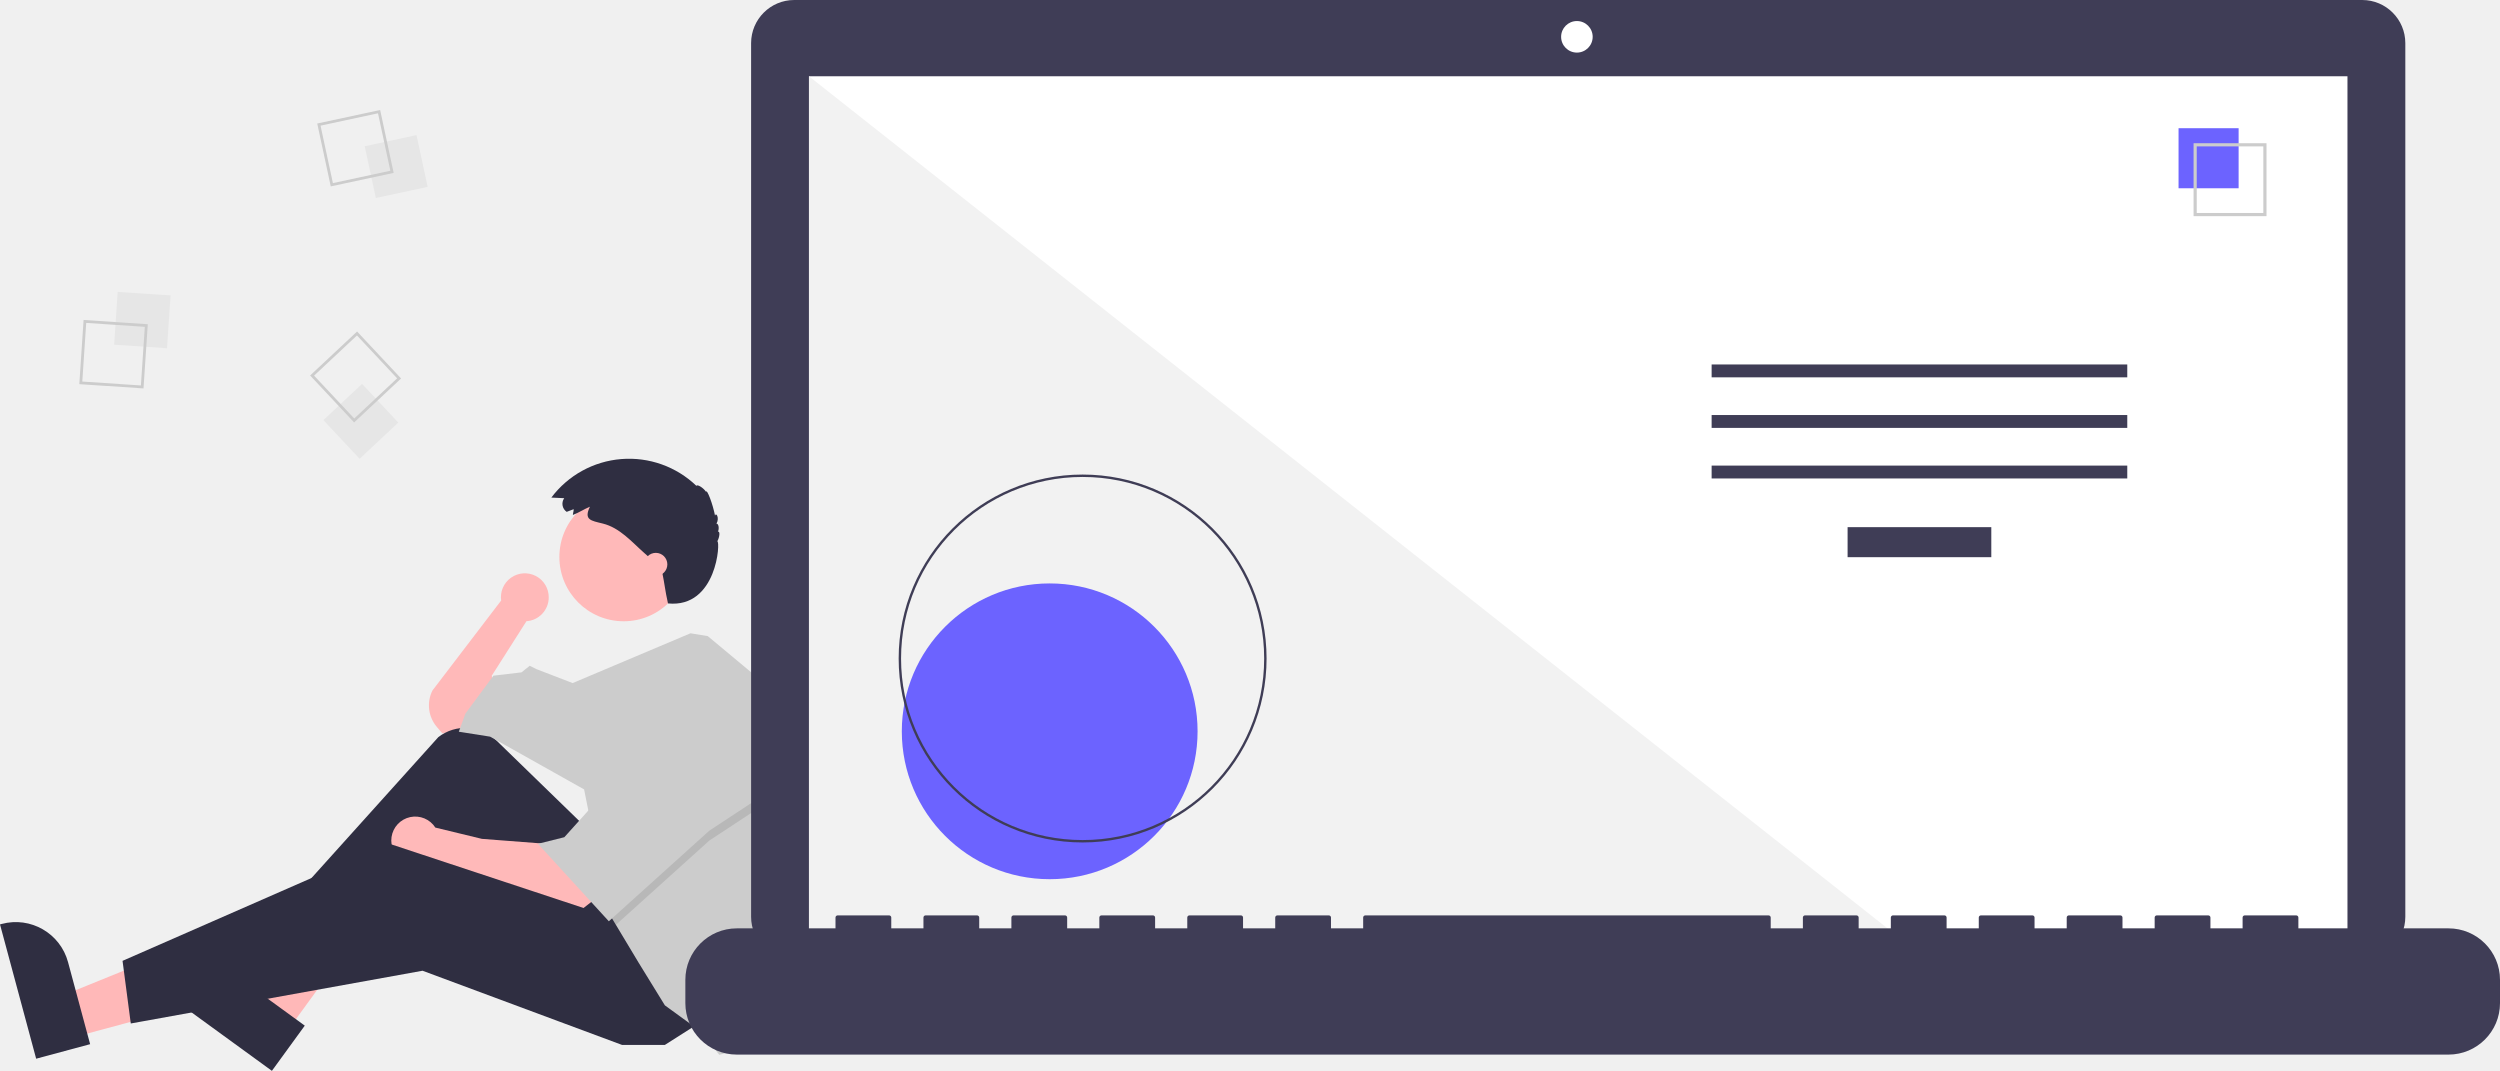
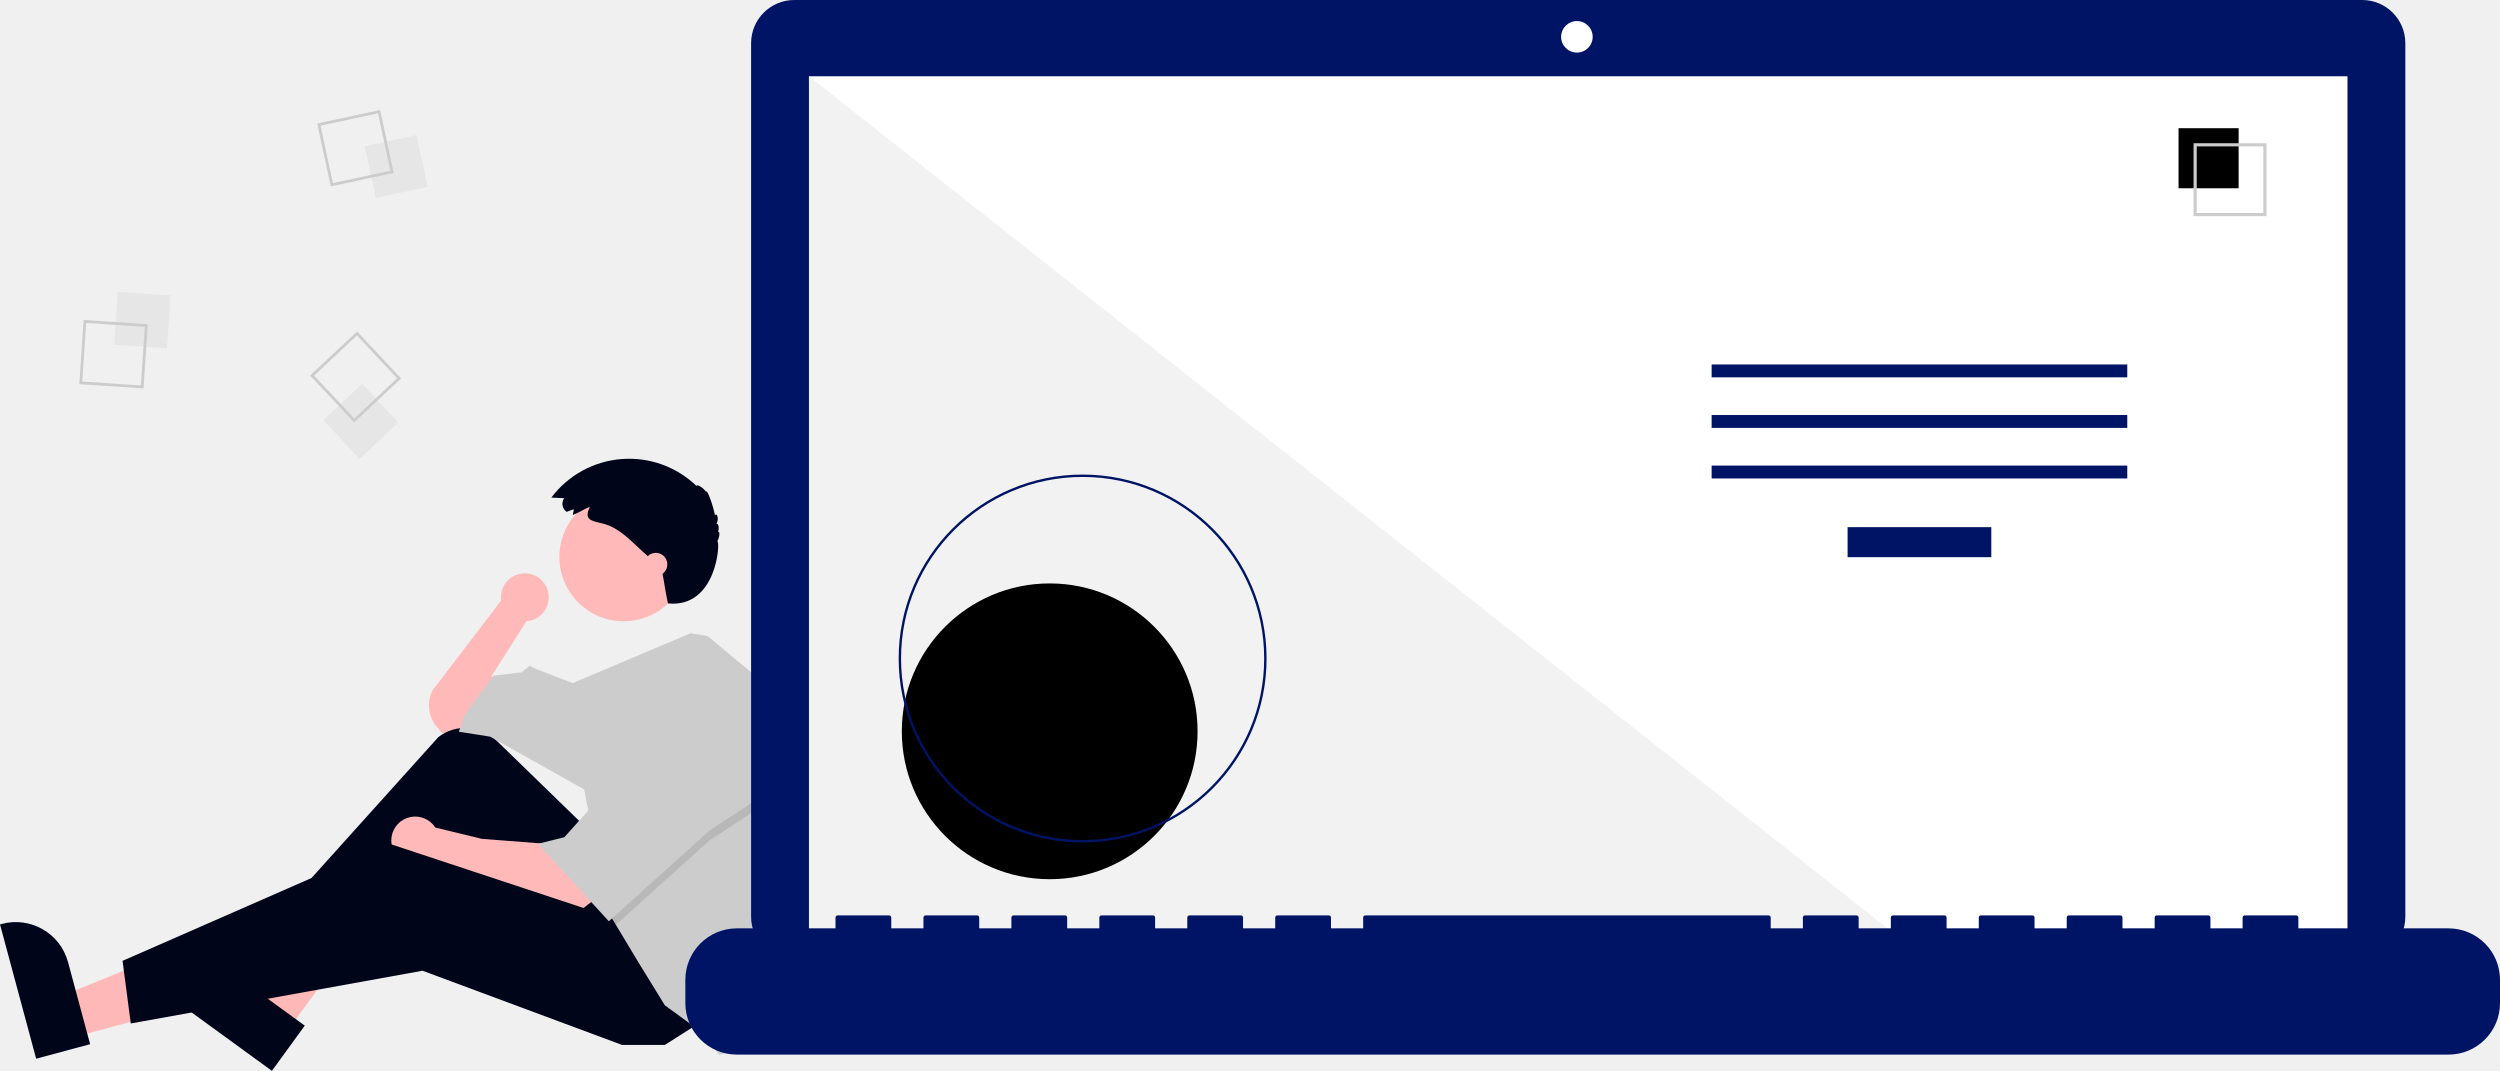
<svg xmlns="http://www.w3.org/2000/svg" data-name="Layer 1" width="{width}" height="{height}" viewBox="0 0 1019.484 436.681">
  <path d="M314.028,475.274a9.751,9.751,0,1,0-19.407,1.282l-28.014,36.686a13.583,13.583,0,0,0,1.836,14.914l2.198,2.564,10.083-2.017,11.428-10.083L290.806,507.192l14.117-22.183-.018-.016A9.743,9.743,0,0,0,314.028,475.274Z" transform="translate(-90.2579 -231.6594)" fill="#ffb9b9" />
  <polygon points="30.041 422.968 25.468 405.984 88.8 380.265 95.549 405.331 30.041 422.968" fill="#ffb8b8" />
-   <path d="M105.002,663.391,90.258,608.629l.693-.187a22.075,22.075,0,0,1,27.054,15.575l0.0.001L127.01,657.466Z" transform="translate(-90.2579 -231.6594)" fill="#2f2e41" />
+   <path d="M105.002,663.391,90.258,608.629l.693-.187a22.075,22.075,0,0,1,27.054,15.575l0.0.001L127.01,657.466Z" transform="translate(-90.2579 -231.6594)" fill="#00051a" />
  <polygon points="117.278 420.254 103.054 409.91 136.185 350.121 157.179 365.388 117.278 420.254" fill="#ffb8b8" />
-   <path d="M201.137,668.341,155.271,634.985l.422-.58a22.075,22.075,0,0,1,30.835-4.87l.001.001L214.542,649.908Z" transform="translate(-90.2579 -231.6594)" fill="#2f2e41" />
-   <path d="M328.45,568.364l-35.795-34.773a18.076,18.076,0,0,0-23.668-1.322L201.401,607.352l6.05,9.411L271.984,573.069l43.694,57.139,41.678-20.838Z" transform="translate(-90.2579 -231.6594)" fill="#2f2e41" />
+   <path d="M201.137,668.341,155.271,634.985l.422-.58a22.075,22.075,0,0,1,30.835-4.87l.001.001L214.542,649.908Z" transform="translate(-90.2579 -231.6594)" fill="#00051a" />
+   <path d="M328.45,568.364l-35.795-34.773a18.076,18.076,0,0,0-23.668-1.322L201.401,607.352l6.05,9.411L271.984,573.069l43.694,57.139,41.678-20.838Z" transform="translate(-90.2579 -231.6594)" fill="#00051a" />
  <path d="M312.989,575.758l-26.217-2.017-18.986-4.603a9.753,9.753,0,1,0-1.85,12.656l-.003.014,11.428,4.706,49.072,16.806,6.05-4.706Z" transform="translate(-90.2579 -231.6594)" fill="#ffb9b9" />
-   <polygon points="285.92 416.699 271.131 426.11 253.653 426.11 172.315 395.86 53.332 417.371 49.971 391.826 158.871 344.099 254.326 375.693 285.92 416.699" fill="#2f2e41" />
+   <polygon points="285.92 416.699 271.131 426.11 253.653 426.11 172.315 395.86 53.332 417.371 49.971 391.826 158.871 344.099 254.326 375.693 285.92 416.699" fill="#00051a" />
  <circle cx="254.326" cy="227.132" r="26.217" fill="#ffb9b9" />
  <path d="M412.417,563.463a150.631,150.631,0,0,1-7.388,46.592l-1.963,6.037-9.411,43.022-10.083,2.689-7.394-9.411-14.789-10.755L350.634,624.158,341.411,608.791l-2.877-4.8-10.083-50.416-38.317-21.511-12.772-2.017,2.689-7.394,11.428-15.461L302.906,505.847l3.361-2.689,2.689,1.344,14.823,5.71,48.057-20.304,7.031,1.15L403.067,511.225A150.499,150.499,0,0,1,412.417,563.463Z" transform="translate(-90.2579 -231.6594)" fill="#ccc" />
  <polygon points="314.825 325.949 289.281 342.754 251.153 377.131 248.276 372.332 240.209 331.999 242.226 331.999 263.065 293.683 314.825 325.949" opacity="0.1" style="isolation:isolate" />
  <polygon points="263.065 289.649 242.226 327.965 230.126 341.41 219.371 344.099 248.276 375.693 289.281 338.721 314.825 321.915 263.065 289.649" fill="#ccc" />
-   <path d="M324.193,439.299l-2.841,1.093a3.965,3.965,0,0,1-1.06-5.507q.023-.034.047-.067l-5.249-.246a39.637,39.637,0,0,1,59.173-4.77c.239-.823,2.844.778,3.908,2.402.357-1.339,2.8,5.135,3.664,9.712.4-1.524,1.938.936.591,3.297.854-.125,1.239,2.059.578,3.276.934-.439.777,2.169-.236,3.911,1.333-.118-.114,27.331-20.114,25.331-1.392-6.397-1-6-2.64-14.226-.763-.81-1.599-1.548-2.433-2.284l-4.513-3.983c-5.247-4.632-10.021-10.348-17.011-12.08-4.804-1.19-7.841-1.458-5.223-6.872-2.365.987-4.574,2.455-6.961,3.372C323.905,440.902,324.239,440.055,324.193,439.299Z" transform="translate(-90.2579 -231.6594)" fill="#2f2e41" />
+   <path d="M324.193,439.299l-2.841,1.093a3.965,3.965,0,0,1-1.06-5.507q.023-.034.047-.067l-5.249-.246a39.637,39.637,0,0,1,59.173-4.77c.239-.823,2.844.778,3.908,2.402.357-1.339,2.8,5.135,3.664,9.712.4-1.524,1.938.936.591,3.297.854-.125,1.239,2.059.578,3.276.934-.439.777,2.169-.236,3.911,1.333-.118-.114,27.331-20.114,25.331-1.392-6.397-1-6-2.64-14.226-.763-.81-1.599-1.548-2.433-2.284l-4.513-3.983c-5.247-4.632-10.021-10.348-17.011-12.08-4.804-1.19-7.841-1.458-5.223-6.872-2.365.987-4.574,2.455-6.961,3.372C323.905,440.902,324.239,440.055,324.193,439.299Z" transform="translate(-90.2579 -231.6594)" fill="#00051a" />
  <circle cx="267.434" cy="230.157" r="4.706" fill="#ffb9b9" />
  <rect x="137.514" y="351.376" width="21.61" height="21.61" transform="translate(-313.1754 254.4458) rotate(-86.18992)" fill="#e6e6e6" style="isolation:isolate" />
  <path d="M124.344,362.131l26.183,1.744-1.744,26.183-26.183-1.744Zm24.969,2.806-23.906-1.592-1.592,23.906,23.906,1.592Z" transform="translate(-90.2579 -231.6594)" fill="#ccc" />
  <rect x="241.009" y="288.772" width="21.61" height="21.61" transform="translate(-147.5724 -172.0746) rotate(-12.12675)" fill="#e6e6e6" style="isolation:isolate" />
  <path d="M245.278,276.51l5.513,25.655-25.655,5.513-5.513-25.655Zm4.157,24.779-5.033-23.424-23.424,5.033,5.033,23.424Z" transform="translate(-90.2579 -231.6594)" fill="#ccc" />
  <rect x="226.603" y="392.674" width="21.61" height="21.61" transform="translate(-301.9456 39.64172) rotate(-43.12712)" fill="#e6e6e6" style="isolation:isolate" />
  <path d="M253.815,385.997,234.663,403.935l-17.939-19.152,19.152-17.939Zm-19.099,16.326,17.486-16.379-16.379-17.486-17.486,16.379Z" transform="translate(-90.2579 -231.6594)" fill="#ccc" />
-   <path d="M1053.535,231.659H414.152a17.598,17.598,0,0,0-17.599,17.598v356.252a17.599,17.599,0,0,0,17.599,17.599H1053.535a17.599,17.599,0,0,0,17.599-17.599V249.258a17.599,17.599,0,0,0-17.599-17.598Z" transform="translate(-90.2579 -231.6594)" fill="#3f3d56" />
+   <path d="M1053.535,231.659H414.152a17.598,17.598,0,0,0-17.599,17.598v356.252a17.599,17.599,0,0,0,17.599,17.599H1053.535a17.599,17.599,0,0,0,17.599-17.599V249.258a17.599,17.599,0,0,0-17.599-17.598Z" transform="translate(-90.2579 -231.6594)" fill="#001466" />
  <rect x="329.89" y="31.101" width="627.391" height="353.913" fill="#fff" />
  <circle cx="643.049" cy="15.014" r="6.435" fill="#fff" />
  <polygon points="777.858 385.015 329.89 385.015 329.89 31.102 777.858 385.015" fill="#f2f2f2" style="isolation:isolate" />
-   <circle cx="428.058" cy="298.224" r="60.307" fill="#6c63ff" />
-   <path d="M531.741,575.21a75.016,75.016,0,1,1,75.016-75.016A75.016,75.016,0,0,1,531.741,575.21Zm0-149.051A74.035,74.035,0,1,0,605.776,500.194a74.035,74.035,0,0,0-74.035-74.035Z" transform="translate(-90.2579 -231.6594)" fill="#3f3d56" />
-   <rect x="753.437" y="214.97" width="58.605" height="12.246" fill="#3f3d56" />
-   <rect x="697.991" y="148.627" width="169.497" height="5.248" fill="#3f3d56" />
-   <rect x="697.991" y="169.246" width="169.497" height="5.248" fill="#3f3d56" />
-   <rect x="697.991" y="189.866" width="169.497" height="5.248" fill="#3f3d56" />
-   <rect x="888.401" y="52.282" width="24.492" height="24.492" fill="#6c63ff" />
+   <circle cx="428.058" cy="298.224" r="60.307" fill="{primaryColor}" />
+   <path d="M531.741,575.21a75.016,75.016,0,1,1,75.016-75.016A75.016,75.016,0,0,1,531.741,575.21Zm0-149.051A74.035,74.035,0,1,0,605.776,500.194a74.035,74.035,0,0,0-74.035-74.035Z" transform="translate(-90.2579 -231.6594)" fill="#001466" />
+   <rect x="753.437" y="214.97" width="58.605" height="12.246" fill="#001466" />
+   <rect x="697.991" y="148.627" width="169.497" height="5.248" fill="#001466" />
+   <rect x="697.991" y="169.246" width="169.497" height="5.248" fill="#001466" />
+   <rect x="697.991" y="189.866" width="169.497" height="5.248" fill="#001466" />
+   <rect x="888.401" y="52.282" width="24.492" height="24.492" fill="{primaryColor}" />
  <path d="M1014.522,319.804h-29.74v-29.74h29.74Zm-28.447-1.293h27.154V291.357H986.075Z" transform="translate(-90.2579 -231.6594)" fill="#ccc" />
-   <path d="M1088.749,610.239h-61.229v-4.412a.875.875,0,0,0-.875-.875h-20.993a.875.875,0,0,0-.875.875v4.412H991.657v-4.412a.875.875,0,0,0-.875-.875H969.789a.875.875,0,0,0-.875.875h0v4.412H955.794v-4.412a.875.875,0,0,0-.875-.875h-20.993a.875.875,0,0,0-.875.875h0v4.412H919.931v-4.412a.875.875,0,0,0-.875-.875H898.064a.875.875,0,0,0-.875.875v4.412H884.068v-4.412a.875.875,0,0,0-.875-.875H862.201a.875.875,0,0,0-.875.875h0v4.412H848.205v-4.412a.875.875,0,0,0-.875-.875H826.338a.875.875,0,0,0-.875.875h0v4.412H812.343v-4.412a.875.875,0,0,0-.875-.875H647.023a.875.875,0,0,0-.875.875h0v4.412H633.028v-4.412a.875.875,0,0,0-.875-.875H611.161a.875.875,0,0,0-.875.875h0v4.412h-13.121v-4.412a.875.875,0,0,0-.875-.875h-20.993a.875.875,0,0,0-.875.875h0v4.412H561.302v-4.412a.875.875,0,0,0-.875-.875H539.435a.875.875,0,0,0-.875.875h0v4.412H525.44v-4.412a.875.875,0,0,0-.875-.875H503.572a.875.875,0,0,0-.875.875h0v4.412h-13.121v-4.412a.875.875,0,0,0-.875-.875H467.709a.875.875,0,0,0-.875.875v4.412H453.714v-4.412a.875.875,0,0,0-.875-.875H431.846a.875.875,0,0,0-.875.875h0v4.412H390.735A20.993,20.993,0,0,0,369.742,631.232v9.492A20.993,20.993,0,0,0,390.735,661.717h698.014a20.993,20.993,0,0,0,20.993-20.993V631.232A20.993,20.993,0,0,0,1088.749,610.239Z" transform="translate(-90.2579 -231.6594)" fill="#3f3d56" />
+   <path d="M1088.749,610.239h-61.229v-4.412a.875.875,0,0,0-.875-.875h-20.993a.875.875,0,0,0-.875.875v4.412H991.657v-4.412a.875.875,0,0,0-.875-.875H969.789a.875.875,0,0,0-.875.875h0v4.412H955.794v-4.412a.875.875,0,0,0-.875-.875h-20.993a.875.875,0,0,0-.875.875h0v4.412H919.931v-4.412a.875.875,0,0,0-.875-.875H898.064a.875.875,0,0,0-.875.875v4.412H884.068v-4.412a.875.875,0,0,0-.875-.875H862.201a.875.875,0,0,0-.875.875h0v4.412H848.205v-4.412a.875.875,0,0,0-.875-.875H826.338a.875.875,0,0,0-.875.875h0v4.412H812.343v-4.412a.875.875,0,0,0-.875-.875H647.023a.875.875,0,0,0-.875.875h0v4.412H633.028v-4.412a.875.875,0,0,0-.875-.875H611.161a.875.875,0,0,0-.875.875h0v4.412h-13.121v-4.412a.875.875,0,0,0-.875-.875h-20.993a.875.875,0,0,0-.875.875h0v4.412H561.302v-4.412a.875.875,0,0,0-.875-.875H539.435a.875.875,0,0,0-.875.875h0v4.412H525.44v-4.412a.875.875,0,0,0-.875-.875H503.572a.875.875,0,0,0-.875.875h0v4.412h-13.121v-4.412a.875.875,0,0,0-.875-.875H467.709a.875.875,0,0,0-.875.875v4.412H453.714v-4.412a.875.875,0,0,0-.875-.875H431.846a.875.875,0,0,0-.875.875h0v4.412H390.735A20.993,20.993,0,0,0,369.742,631.232v9.492A20.993,20.993,0,0,0,390.735,661.717h698.014a20.993,20.993,0,0,0,20.993-20.993V631.232A20.993,20.993,0,0,0,1088.749,610.239Z" transform="translate(-90.2579 -231.6594)" fill="#001466" />
</svg>
